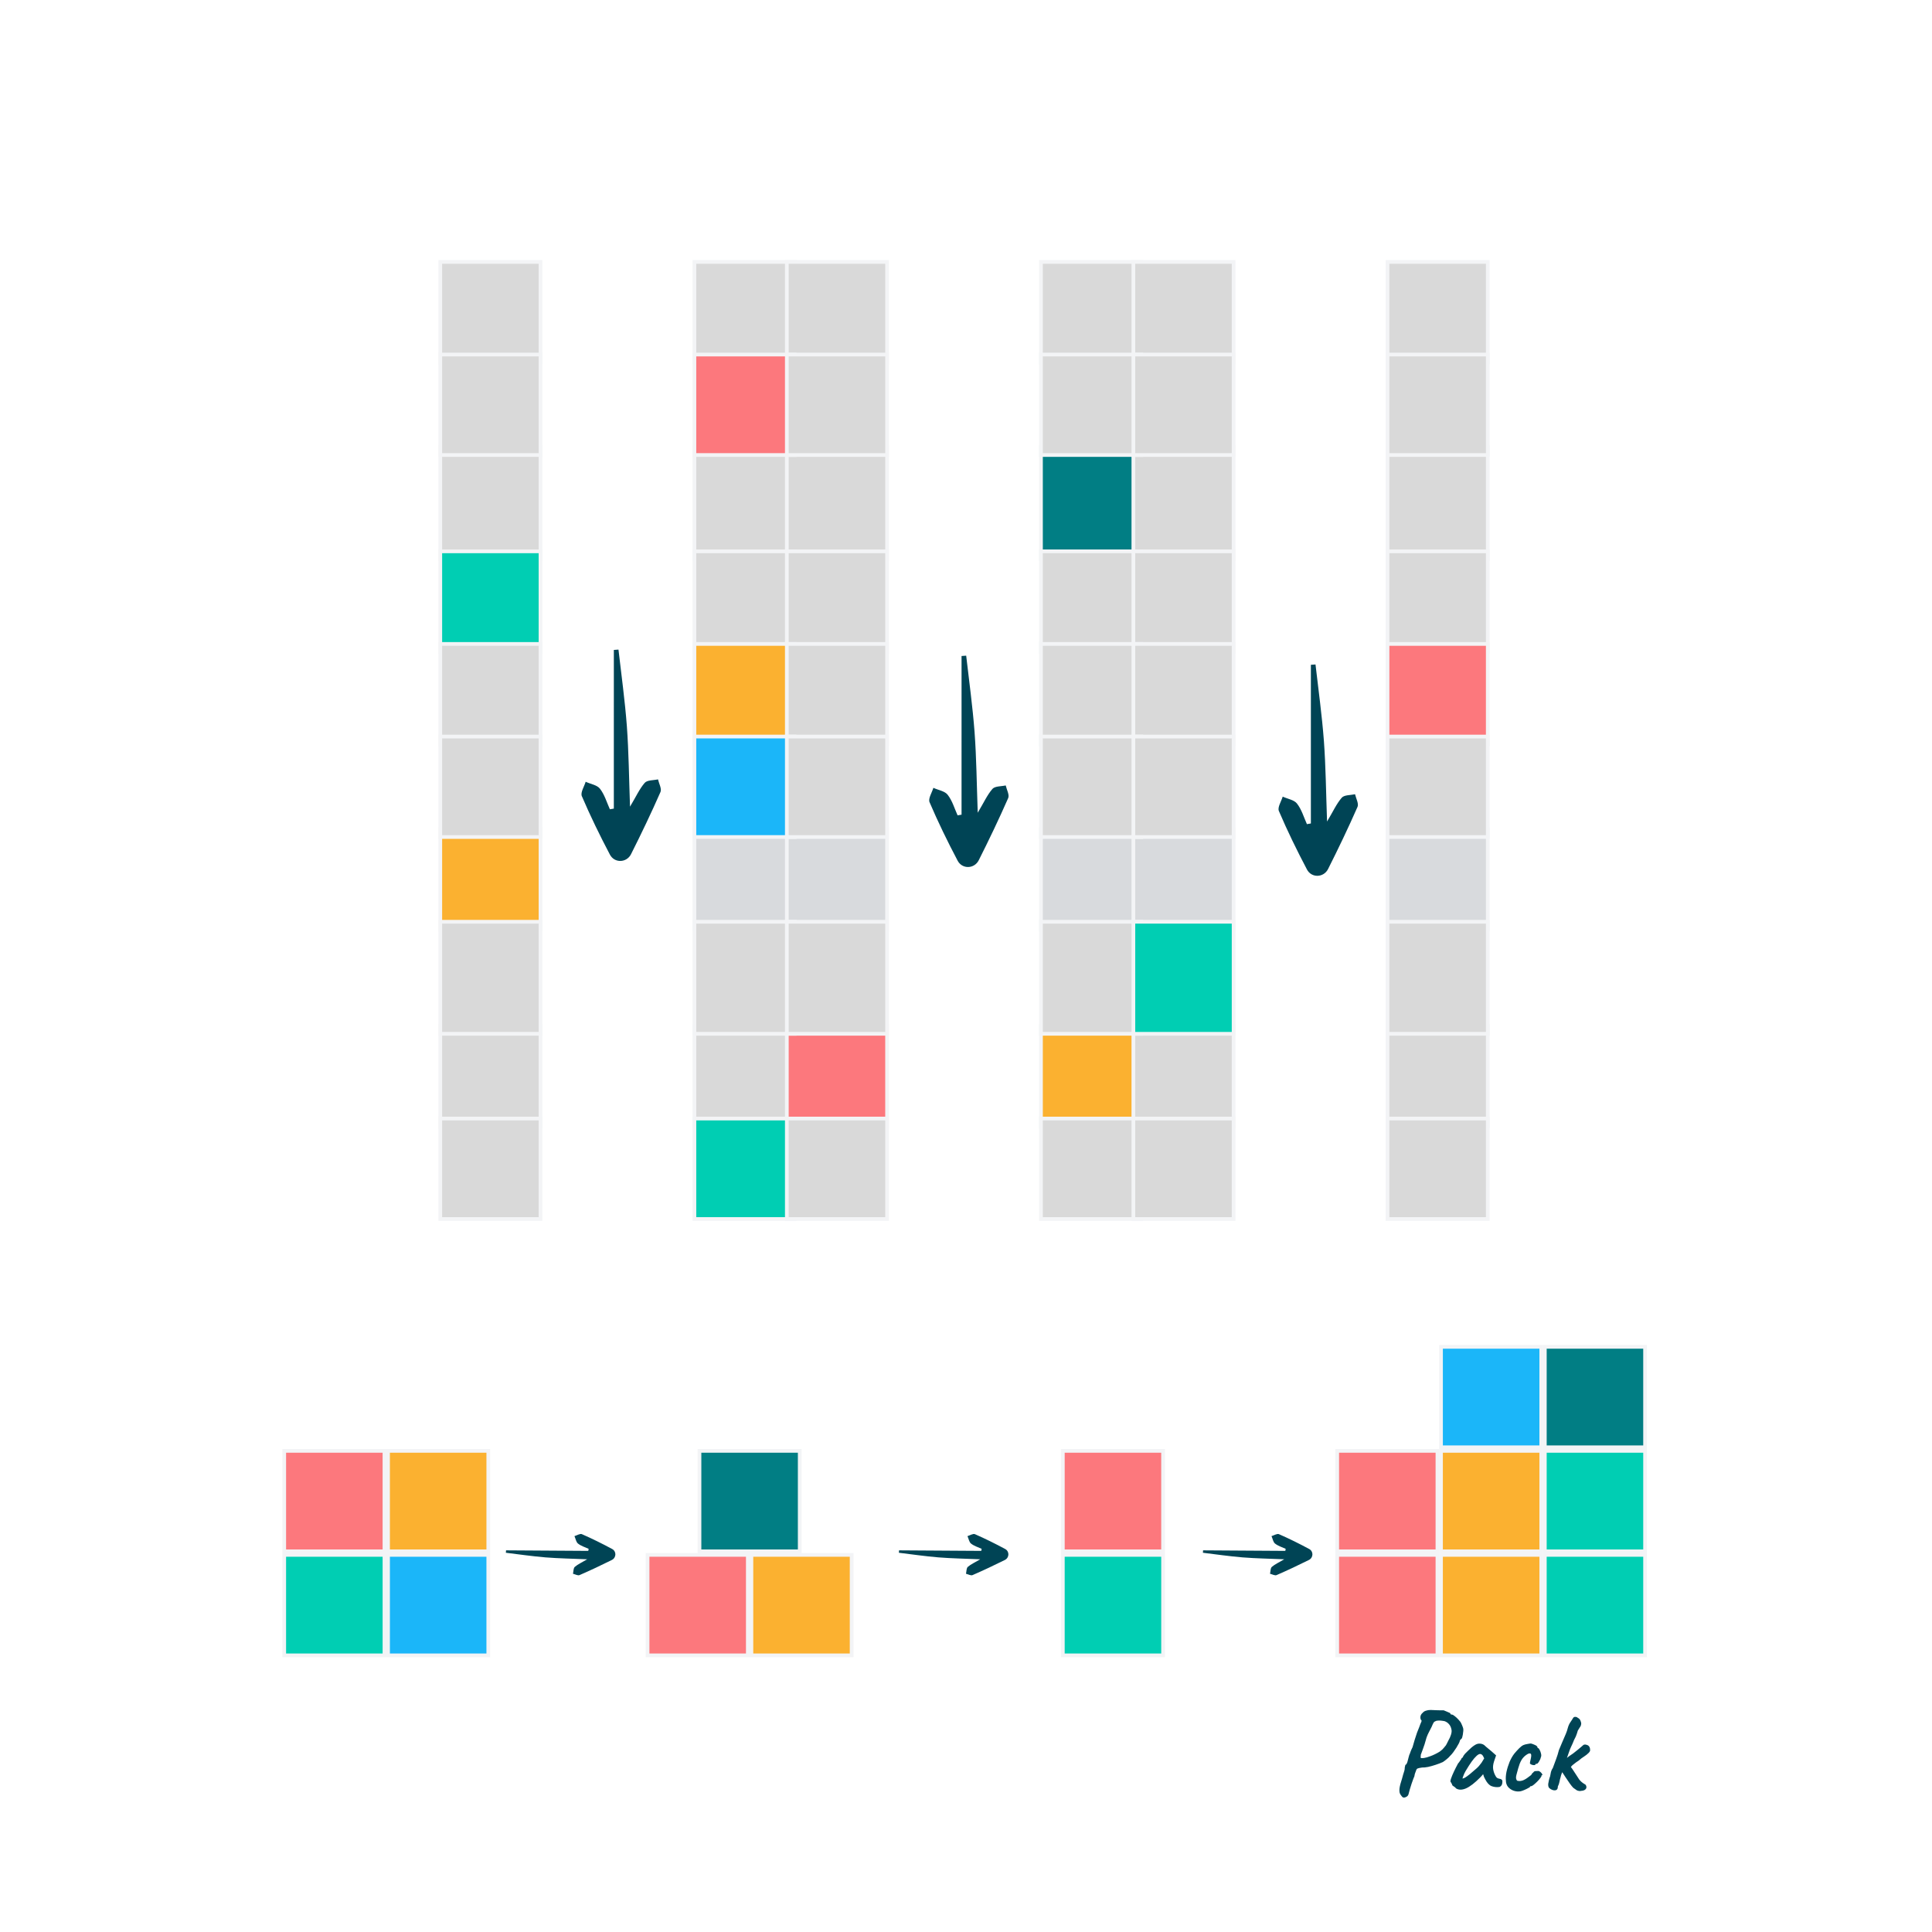
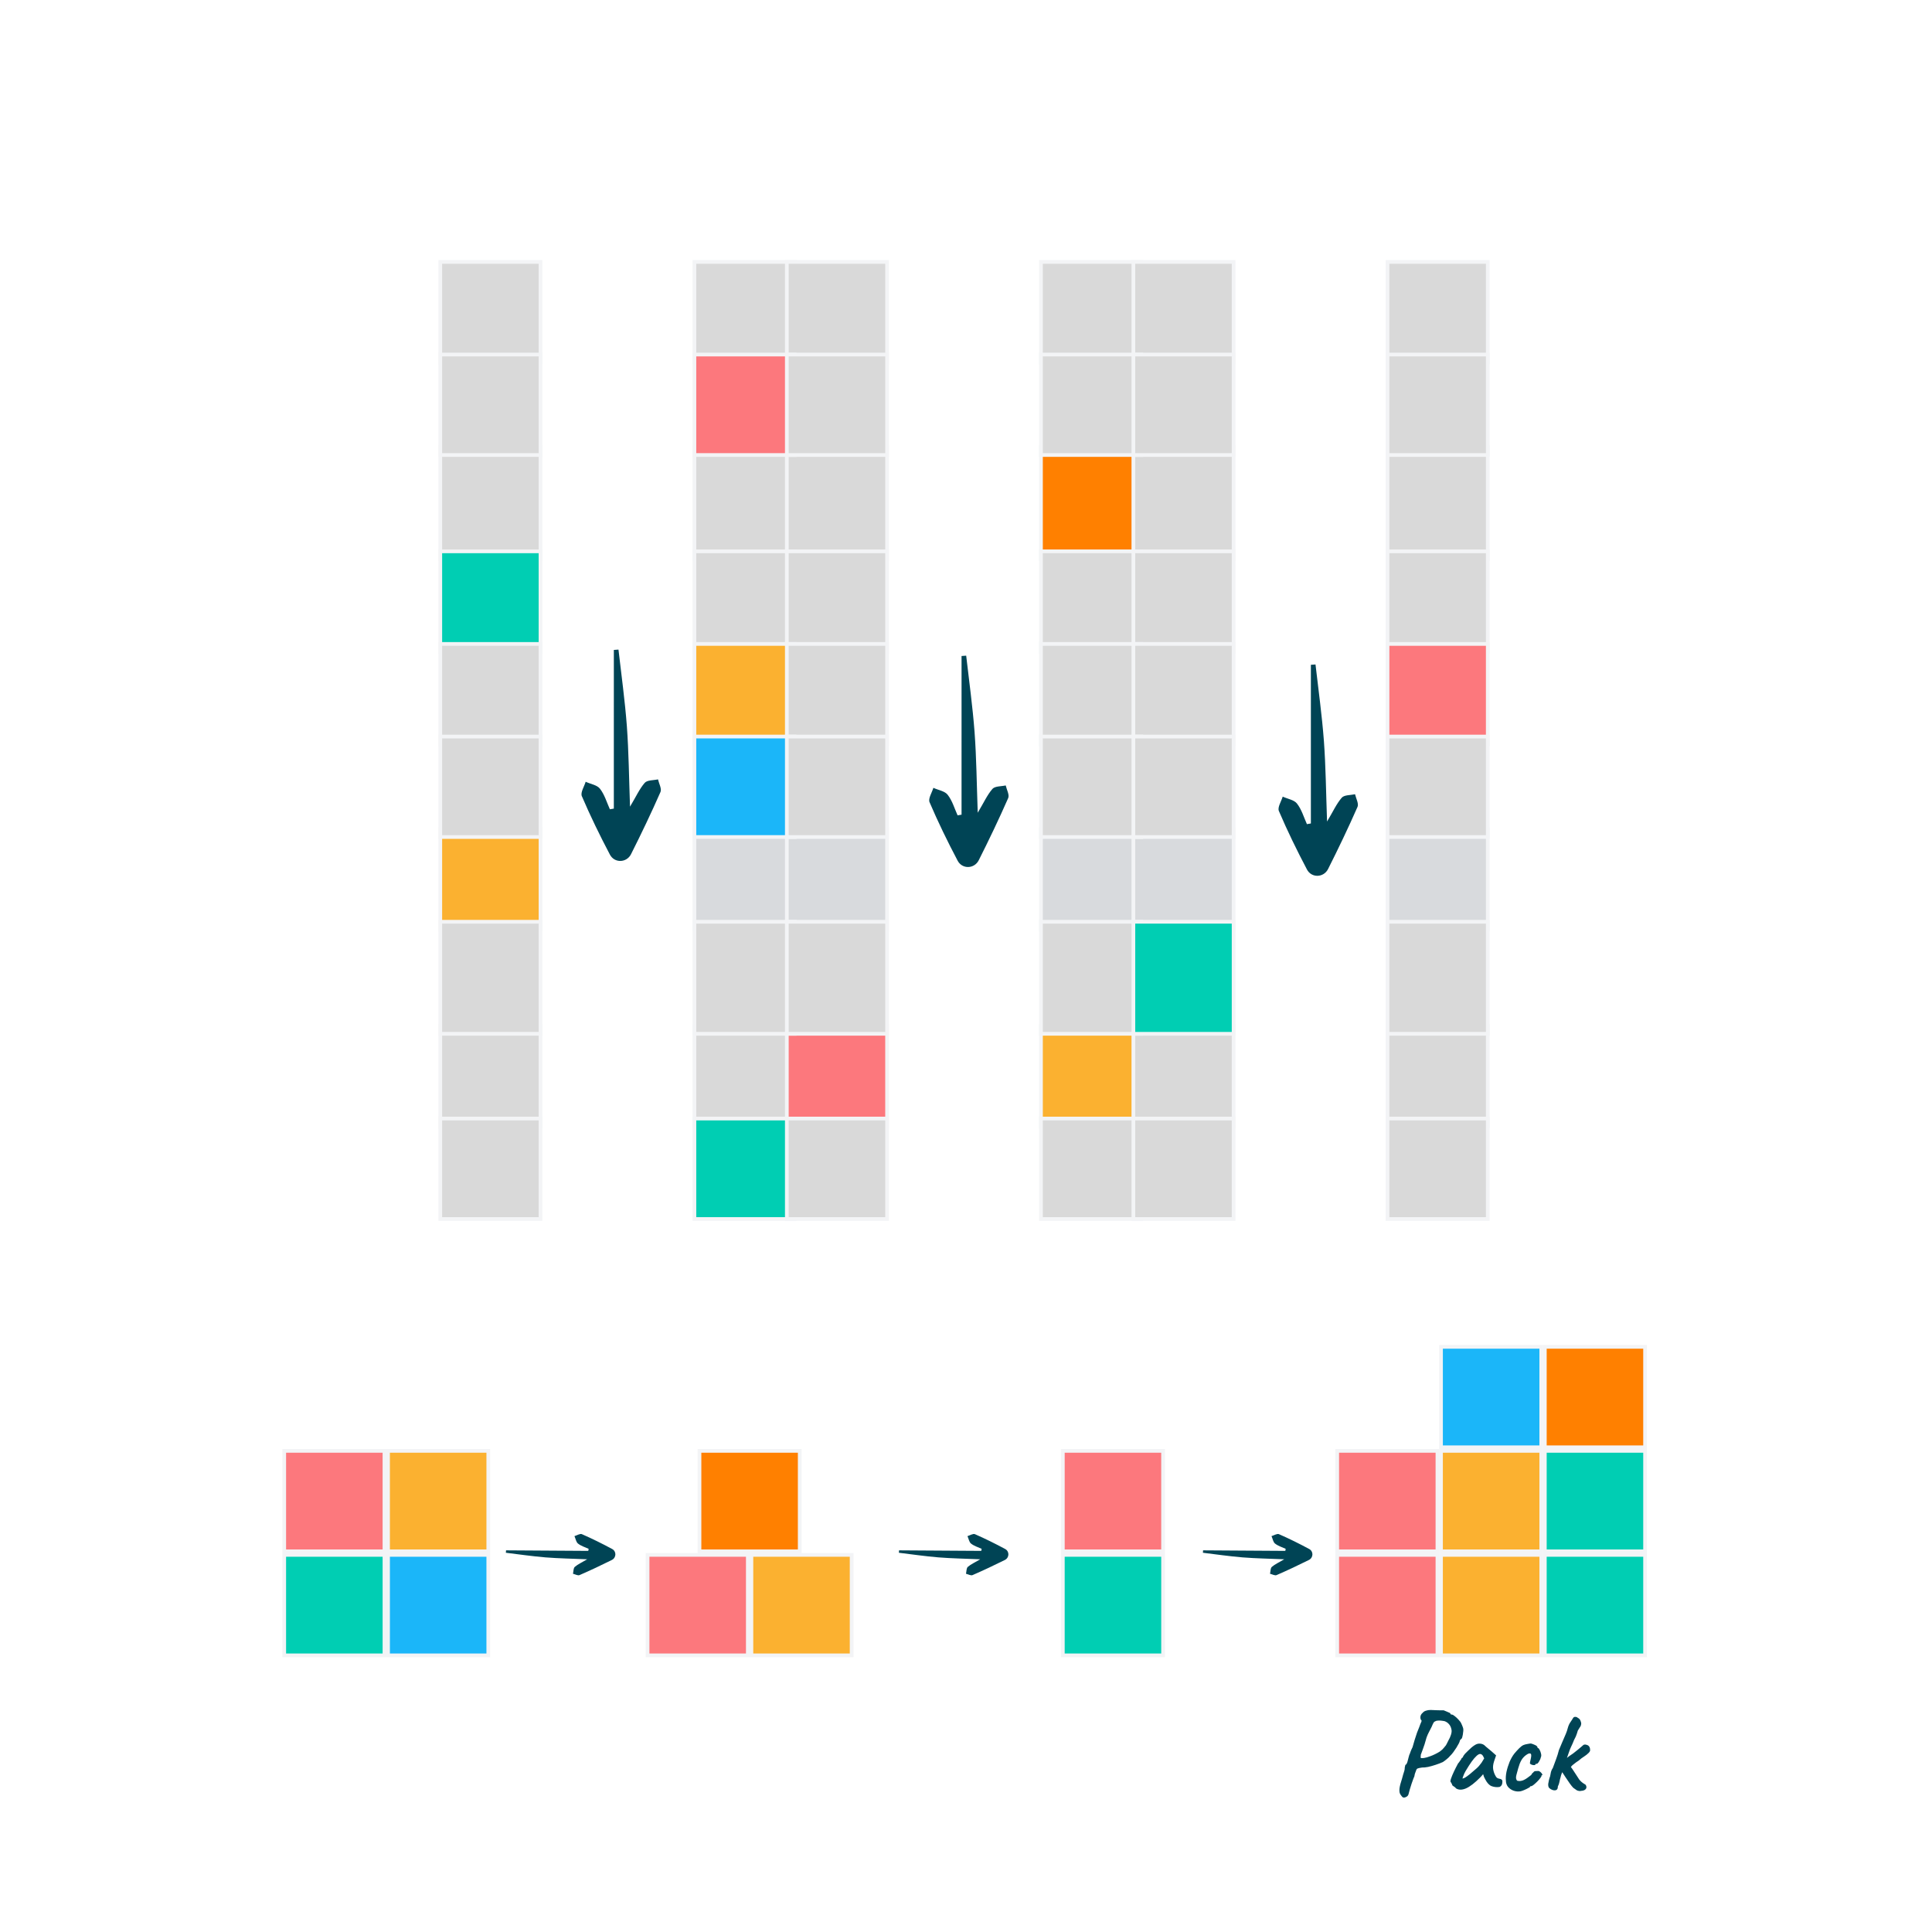
<svg xmlns="http://www.w3.org/2000/svg" width="260" height="260" viewBox="0 0 260 260" fill="none">
  <path d="M0 0H260V260H0V0Z" fill="white" />
  <path d="M128.876 109.745C128.449 108.799 128.158 107.752 127.53 106.954C127.142 106.454 126.263 106.33 125.61 106.023C125.417 106.664 124.888 107.47 125.094 107.955C126.237 110.63 127.518 113.255 128.871 115.822C129.482 116.993 131.115 116.95 131.713 115.771C133.101 113.014 134.432 110.237 135.677 107.405C135.873 106.974 135.475 106.276 135.346 105.701C134.732 105.839 133.899 105.78 133.558 106.167C132.844 106.991 132.386 108.035 131.579 109.374C131.438 105.489 131.409 101.992 131.153 98.522C130.894 95.083 130.417 91.659 130.025 88.238C129.818 88.259 129.6 88.273 129.402 88.282C129.4 95.393 129.411 102.512 129.401 109.636C129.227 109.661 129.066 109.695 128.892 109.72L128.876 109.745Z" fill="#004455" />
  <path d="M82.082 108.928C81.655 107.983 81.364 106.935 80.736 106.137C80.348 105.638 79.469 105.514 78.816 105.206C78.623 105.848 78.094 106.654 78.3 107.139C79.444 109.813 80.724 112.438 82.077 115.006C82.688 116.177 84.321 116.133 84.919 114.954C86.307 112.198 87.638 109.421 88.883 106.588C89.079 106.158 88.681 105.459 88.552 104.885C87.938 105.023 87.105 104.964 86.764 105.351C86.05 106.174 85.592 107.219 84.785 108.557C84.644 104.672 84.615 101.176 84.359 97.705C84.1 94.267 83.623 90.842 83.231 87.421C83.025 87.443 82.806 87.457 82.608 87.466C82.606 94.577 82.617 101.696 82.607 108.819C82.433 108.845 82.272 108.878 82.098 108.904L82.082 108.928Z" fill="#004455" />
  <path d="M175.887 110.928C175.459 109.983 175.169 108.935 174.54 108.137C174.153 107.638 173.274 107.514 172.621 107.206C172.427 107.848 171.899 108.654 172.105 109.139C173.248 111.813 174.529 114.438 175.882 117.006C176.492 118.177 178.126 118.133 178.724 116.954C180.112 114.198 181.443 111.421 182.688 108.588C182.883 108.158 182.486 107.459 182.357 106.885C181.743 107.023 180.909 106.964 180.568 107.351C179.854 108.174 179.397 109.219 178.589 110.557C178.449 106.672 178.419 103.176 178.164 99.705C177.905 96.267 177.428 92.842 177.035 89.421C176.829 89.443 176.611 89.457 176.413 89.466C176.411 96.577 176.421 103.696 176.412 110.819C176.238 110.845 176.076 110.878 175.903 110.904L175.887 110.928Z" fill="#004455" />
  <rect x="59.25" y="35.25" width="13.491" height="13.52" fill="#D9D9D9" stroke="#F3F4F6" stroke-width="0.5" />
  <rect x="59.25" y="60.175" width="13.491" height="15.078" fill="#D9D9D9" stroke="#F3F4F6" stroke-width="0.5" />
  <rect x="59.25" y="47.713" width="13.491" height="13.52" fill="#D9D9D9" stroke="#F3F4F6" stroke-width="0.5" />
  <rect x="59.25" y="74.196" width="13.491" height="13.52" fill="#00CEB3" stroke="#F3F4F6" stroke-width="0.5" />
  <rect x="59.25" y="86.658" width="13.491" height="13.52" fill="#D9D9D9" stroke="#F3F4F6" stroke-width="0.5" />
  <rect x="59.25" y="111.583" width="13.491" height="13.52" fill="#FBB130" stroke="#F3F4F6" stroke-width="0.5" />
  <rect x="59.25" y="138.066" width="13.491" height="13.52" fill="#D9D9D9" stroke="#F3F4F6" stroke-width="0.5" />
  <rect x="59.25" y="99.121" width="13.491" height="13.52" fill="#D9D9D9" stroke="#F3F4F6" stroke-width="0.5" />
  <rect x="59.25" y="124.046" width="13.491" height="15.078" fill="#D9D9D9" stroke="#F3F4F6" stroke-width="0.5" />
  <rect x="59.25" y="150.529" width="13.491" height="13.52" fill="#D9D9D9" stroke="#F3F4F6" stroke-width="0.5" />
  <rect x="93.45" y="35.25" width="13.491" height="13.52" fill="#D9D9D9" stroke="#F3F4F6" stroke-width="0.5" />
  <rect x="140.088" y="35.25" width="13.491" height="13.52" fill="#D9D9D9" stroke="#F3F4F6" stroke-width="0.5" />
  <rect x="186.726" y="35.25" width="13.491" height="13.52" fill="#D9D9D9" stroke="#F3F4F6" stroke-width="0.5" />
  <rect x="105.888" y="35.25" width="13.491" height="13.52" fill="#D9D9D9" stroke="#F3F4F6" stroke-width="0.5" />
  <rect x="152.524" y="35.25" width="13.491" height="13.52" fill="#D9D9D9" stroke="#F3F4F6" stroke-width="0.5" />
  <rect x="93.45" y="60.175" width="13.491" height="15.078" fill="#D9D9D9" stroke="#F3F4F6" stroke-width="0.5" />
-   <rect x="140.088" y="60.175" width="13.491" height="15.078" fill="#017E84" stroke="#F3F4F6" stroke-width="0.5" />
+   <rect x="140.088" y="60.175" width="13.491" height="15.078" fill="#FF8000" stroke="#F3F4F6" stroke-width="0.5" />
  <rect x="186.726" y="60.175" width="13.491" height="15.078" fill="#D9D9D9" stroke="#F3F4F6" stroke-width="0.5" />
  <rect x="105.888" y="60.175" width="13.491" height="15.078" fill="#D9D9D9" stroke="#F3F4F6" stroke-width="0.5" />
  <rect x="152.524" y="60.175" width="13.491" height="15.078" fill="#D9D9D9" stroke="#F3F4F6" stroke-width="0.5" />
  <rect x="93.45" y="47.713" width="13.491" height="13.52" fill="#FC787D" stroke="#F3F4F6" stroke-width="0.5" />
  <rect x="140.088" y="47.713" width="13.491" height="13.52" fill="#D9D9D9" stroke="#F3F4F6" stroke-width="0.5" />
  <rect x="186.726" y="47.713" width="13.491" height="13.52" fill="#D9D9D9" stroke="#F3F4F6" stroke-width="0.5" />
  <rect x="105.888" y="47.713" width="13.491" height="13.52" fill="#D9D9D9" stroke="#F3F4F6" stroke-width="0.5" />
  <rect x="152.524" y="47.713" width="13.491" height="13.52" fill="#D9D9D9" stroke="#F3F4F6" stroke-width="0.5" />
  <rect x="93.45" y="74.196" width="13.491" height="13.52" fill="#D9D9D9" stroke="#F3F4F6" stroke-width="0.5" />
  <rect x="140.088" y="74.196" width="13.491" height="13.52" fill="#D9D9D9" stroke="#F3F4F6" stroke-width="0.5" />
  <rect x="186.726" y="74.196" width="13.491" height="13.52" fill="#D9D9D9" stroke="#F3F4F6" stroke-width="0.5" />
  <rect x="105.888" y="74.196" width="13.491" height="13.52" fill="#D9D9D9" stroke="#F3F4F6" stroke-width="0.5" />
  <rect x="152.524" y="74.196" width="13.491" height="13.52" fill="#D9D9D9" stroke="#F3F4F6" stroke-width="0.5" />
  <rect x="93.45" y="86.658" width="13.491" height="13.52" fill="#FBB130" stroke="#F3F4F6" stroke-width="0.5" />
  <rect x="140.088" y="86.658" width="13.491" height="13.52" fill="#D9D9D9" stroke="#F3F4F6" stroke-width="0.5" />
  <rect x="186.726" y="86.658" width="13.491" height="13.52" fill="#FC787D" stroke="#F3F4F6" stroke-width="0.5" />
  <rect x="105.888" y="86.658" width="13.491" height="13.52" fill="#D9D9D9" stroke="#F3F4F6" stroke-width="0.5" />
  <rect x="152.524" y="86.658" width="13.491" height="13.52" fill="#D9D9D9" stroke="#F3F4F6" stroke-width="0.5" />
  <rect x="93.45" y="111.583" width="13.491" height="13.52" fill="#D8DADD" stroke="#F3F4F6" stroke-width="0.5" />
  <rect x="140.088" y="111.583" width="13.491" height="13.52" fill="#D8DADD" stroke="#F3F4F6" stroke-width="0.5" />
  <rect x="186.726" y="111.583" width="13.491" height="13.52" fill="#D8DADD" stroke="#F3F4F6" stroke-width="0.5" />
  <rect x="105.888" y="111.583" width="13.491" height="13.52" fill="#D8DADD" stroke="#F3F4F6" stroke-width="0.5" />
  <rect x="152.524" y="111.583" width="13.491" height="13.52" fill="#D8DADD" stroke="#F3F4F6" stroke-width="0.5" />
  <rect x="93.45" y="138.066" width="13.491" height="13.52" fill="#D9D9D9" stroke="#F3F4F6" stroke-width="0.5" />
  <rect x="140.088" y="138.066" width="13.491" height="13.52" fill="#FBB130" stroke="#F3F4F6" stroke-width="0.5" />
  <rect x="186.726" y="138.066" width="13.491" height="13.52" fill="#D9D9D9" stroke="#F3F4F6" stroke-width="0.5" />
  <rect x="105.888" y="138.066" width="13.491" height="13.52" fill="#FC787D" stroke="#F3F4F6" stroke-width="0.5" />
  <rect x="152.524" y="138.066" width="13.491" height="13.52" fill="#D9D9D9" stroke="#F3F4F6" stroke-width="0.5" />
  <rect x="93.45" y="99.121" width="13.491" height="13.52" fill="#1BB6F9" stroke="#F3F4F6" stroke-width="0.5" />
  <rect x="140.088" y="99.121" width="13.491" height="13.52" fill="#D9D9D9" stroke="#F3F4F6" stroke-width="0.5" />
  <rect x="186.726" y="99.121" width="13.491" height="13.52" fill="#D9D9D9" stroke="#F3F4F6" stroke-width="0.5" />
  <rect x="105.888" y="99.121" width="13.491" height="13.52" fill="#D9D9D9" stroke="#F3F4F6" stroke-width="0.5" />
  <rect x="152.524" y="99.121" width="13.491" height="13.52" fill="#D9D9D9" stroke="#F3F4F6" stroke-width="0.5" />
  <rect x="93.45" y="124.046" width="13.491" height="15.078" fill="#D9D9D9" stroke="#F3F4F6" stroke-width="0.5" />
  <rect x="140.088" y="124.046" width="13.491" height="15.078" fill="#D9D9D9" stroke="#F3F4F6" stroke-width="0.5" />
  <rect x="186.726" y="124.046" width="13.491" height="15.078" fill="#D9D9D9" stroke="#F3F4F6" stroke-width="0.5" />
  <rect x="105.888" y="124.046" width="13.491" height="15.078" fill="#D9D9D9" stroke="#F3F4F6" stroke-width="0.5" />
  <rect x="152.524" y="124.046" width="13.491" height="15.078" fill="#00CEB3" stroke="#F3F4F6" stroke-width="0.5" />
  <rect x="93.45" y="150.529" width="13.491" height="13.52" fill="#00CEB3" stroke="#F3F4F6" stroke-width="0.5" />
  <rect x="140.088" y="150.529" width="13.491" height="13.52" fill="#D9D9D9" stroke="#F3F4F6" stroke-width="0.5" />
  <rect x="186.726" y="150.529" width="13.491" height="13.52" fill="#D9D9D9" stroke="#F3F4F6" stroke-width="0.5" />
  <rect x="105.888" y="150.529" width="13.491" height="13.52" fill="#D9D9D9" stroke="#F3F4F6" stroke-width="0.5" />
  <rect x="152.524" y="150.529" width="13.491" height="13.52" fill="#D9D9D9" stroke="#F3F4F6" stroke-width="0.5" />
  <path d="M173.031 208.437C172.543 208.211 172.001 208.057 171.59 207.727C171.332 207.523 171.271 207.066 171.114 206.725C171.447 206.626 171.866 206.354 172.117 206.463C173.499 207.067 174.855 207.742 176.181 208.454C176.786 208.776 176.758 209.626 176.145 209.934C174.712 210.647 173.268 211.33 171.796 211.969C171.572 212.069 171.212 211.86 170.914 211.79C170.988 211.471 170.96 211.038 171.162 210.861C171.591 210.493 172.134 210.258 172.83 209.842C170.817 209.756 169.005 209.729 167.208 209.585C165.427 209.438 163.653 209.179 161.882 208.963C161.894 208.856 161.901 208.742 161.907 208.639C165.592 208.662 169.282 208.691 172.973 208.71C172.987 208.619 173.005 208.535 173.019 208.445L173.031 208.437Z" fill="#004455" />
  <path d="M132.116 208.437C131.628 208.211 131.086 208.057 130.675 207.727C130.417 207.523 130.356 207.066 130.199 206.725C130.532 206.626 130.951 206.354 131.202 206.463C132.584 207.067 133.94 207.742 135.266 208.454C135.871 208.776 135.843 209.626 135.23 209.934C133.797 210.647 132.353 211.33 130.881 211.969C130.657 212.069 130.297 211.86 129.999 211.79C130.073 211.471 130.045 211.038 130.247 210.861C130.676 210.493 131.219 210.258 131.915 209.842C129.902 209.756 128.09 209.729 126.293 209.585C124.512 209.438 122.738 209.179 120.967 208.963C120.979 208.856 120.986 208.742 120.992 208.639C124.677 208.662 128.367 208.691 132.058 208.71C132.072 208.619 132.09 208.535 132.104 208.445L132.116 208.437Z" fill="#004455" />
  <path d="M79.227 208.437C78.738 208.211 78.196 208.057 77.785 207.727C77.527 207.523 77.466 207.066 77.309 206.725C77.642 206.626 78.061 206.354 78.312 206.463C79.694 207.067 81.05 207.742 82.377 208.454C82.981 208.776 82.953 209.626 82.34 209.934C80.907 210.647 79.464 211.33 77.992 211.969C77.768 212.069 77.407 211.86 77.11 211.79C77.183 211.471 77.155 211.038 77.357 210.861C77.786 210.493 78.329 210.258 79.025 209.842C77.013 209.756 75.201 209.729 73.403 209.585C71.622 209.438 69.849 209.179 68.077 208.963C68.089 208.856 68.097 208.742 68.102 208.639C71.787 208.662 75.477 208.691 79.169 208.71C79.182 208.619 79.2 208.535 79.214 208.445L79.227 208.437Z" fill="#004455" />
  <rect x="207.896" y="195.25" width="13.491" height="13.52" fill="#00CEB3" stroke="#F3F4F6" stroke-width="0.5" />
-   <rect x="207.896" y="181.25" width="13.491" height="13.52" fill="#017E84" stroke="#F3F4F6" stroke-width="0.5" />
+   <rect x="207.896" y="181.25" width="13.491" height="13.52" fill="#FF8000" stroke="#F3F4F6" stroke-width="0.5" />
  <rect x="193.925" y="195.25" width="13.491" height="13.52" fill="#FBB130" stroke="#F3F4F6" stroke-width="0.5" />
  <rect x="193.925" y="181.25" width="13.491" height="13.52" fill="#1BB6F9" stroke="#F3F4F6" stroke-width="0.5" />
  <rect x="179.954" y="195.25" width="13.491" height="13.52" fill="#FC787D" stroke="#F3F4F6" stroke-width="0.5" />
  <rect x="143.031" y="195.25" width="13.491" height="13.52" fill="#FC787D" stroke="#F3F4F6" stroke-width="0.5" />
  <rect x="52.221" y="195.25" width="13.491" height="13.52" fill="#FBB130" stroke="#F3F4F6" stroke-width="0.5" />
-   <rect x="94.133" y="195.25" width="13.491" height="13.52" fill="#017E84" stroke="#F3F4F6" stroke-width="0.5" />
+   <rect x="94.133" y="195.25" width="13.491" height="13.52" fill="#FF8000" stroke="#F3F4F6" stroke-width="0.5" />
  <rect x="38.25" y="195.25" width="13.491" height="13.52" fill="#FC787D" stroke="#F3F4F6" stroke-width="0.5" />
  <rect x="207.896" y="209.25" width="13.491" height="13.52" fill="#00CEB3" stroke="#F3F4F6" stroke-width="0.5" />
  <rect x="193.925" y="209.25" width="13.491" height="13.52" fill="#FBB130" stroke="#F3F4F6" stroke-width="0.5" />
  <rect x="179.954" y="209.25" width="13.491" height="13.52" fill="#FC787D" stroke="#F3F4F6" stroke-width="0.5" />
  <rect x="143.031" y="209.25" width="13.491" height="13.52" fill="#00CEB3" stroke="#F3F4F6" stroke-width="0.5" />
  <rect x="101.119" y="209.25" width="13.491" height="13.52" fill="#FBB130" stroke="#F3F4F6" stroke-width="0.5" />
  <rect x="52.221" y="209.25" width="13.491" height="13.52" fill="#1BB6F9" stroke="#F3F4F6" stroke-width="0.5" />
  <rect x="87.147" y="209.25" width="13.491" height="13.52" fill="#FC787D" stroke="#F3F4F6" stroke-width="0.5" />
  <rect x="38.25" y="209.25" width="13.491" height="13.52" fill="#00CEB3" stroke="#F3F4F6" stroke-width="0.5" />
  <path d="M188.942 241.912C188.814 241.912 188.707 241.843 188.622 241.704C188.558 241.64 188.488 241.539 188.414 241.4C188.339 241.261 188.312 241.037 188.334 240.728C188.366 240.408 188.483 239.944 188.686 239.336C188.792 238.931 188.878 238.637 188.942 238.456C189.006 238.264 189.038 238.125 189.038 238.04C189.038 237.923 189.048 237.827 189.07 237.752C189.102 237.667 189.118 237.587 189.118 237.512C189.182 237.512 189.246 237.453 189.31 237.336C189.374 237.219 189.427 237.059 189.47 236.856C189.512 236.675 189.55 236.531 189.582 236.424C189.624 236.307 189.646 236.227 189.646 236.184C189.699 236.099 189.752 235.965 189.806 235.784C189.87 235.603 189.966 235.384 190.094 235.128C190.179 234.808 190.275 234.477 190.382 234.136C190.488 233.784 190.595 233.459 190.702 233.16C190.819 232.851 190.915 232.611 190.99 232.44C191.107 232.109 191.198 231.88 191.262 231.752C191.326 231.613 191.326 231.523 191.262 231.48C191.187 231.427 191.15 231.293 191.15 231.08C191.16 230.856 191.262 230.664 191.454 230.504C191.571 230.365 191.72 230.269 191.902 230.216C192.083 230.152 192.291 230.12 192.526 230.12C192.76 230.12 193.006 230.131 193.262 230.152C193.454 230.163 193.656 230.168 193.87 230.168C194.094 230.168 194.232 230.168 194.286 230.168C194.382 230.211 194.499 230.259 194.638 230.312C194.776 230.365 194.899 230.419 195.006 230.472C195.123 230.515 195.182 230.552 195.182 230.584C195.182 230.648 195.203 230.691 195.246 230.712C195.299 230.723 195.352 230.733 195.406 230.744C195.48 230.744 195.603 230.813 195.774 230.952C195.944 231.08 196.115 231.24 196.286 231.432C196.467 231.613 196.595 231.795 196.67 231.976C196.755 232.157 196.824 232.328 196.878 232.488C196.942 232.648 196.947 232.877 196.894 233.176C196.883 233.336 196.856 233.496 196.814 233.656C196.782 233.816 196.744 233.923 196.702 233.976C196.638 234.019 196.579 234.072 196.526 234.136C196.472 234.2 196.446 234.259 196.446 234.312C196.446 234.355 196.403 234.461 196.318 234.632C196.232 234.792 196.126 234.979 195.998 235.192C195.87 235.395 195.731 235.597 195.582 235.8C195.432 236.003 195.294 236.163 195.166 236.28C195.027 236.451 194.862 236.611 194.67 236.76C194.488 236.909 194.323 237.032 194.174 237.128C193.896 237.256 193.576 237.379 193.214 237.496C192.862 237.613 192.52 237.709 192.19 237.784C191.859 237.848 191.592 237.875 191.39 237.864C191.08 237.907 190.878 237.949 190.782 237.992C190.686 238.024 190.616 238.115 190.574 238.264C190.52 238.403 190.467 238.547 190.414 238.696C190.371 238.845 190.35 238.952 190.35 239.016C190.328 239.059 190.28 239.176 190.206 239.368C190.142 239.56 190.062 239.784 189.966 240.04C189.88 240.296 189.8 240.552 189.726 240.808C189.651 241.064 189.592 241.283 189.55 241.464C189.507 241.613 189.416 241.725 189.278 241.8C189.15 241.875 189.038 241.912 188.942 241.912ZM191.214 236.568C191.256 236.611 191.395 236.616 191.63 236.584C191.864 236.552 192.147 236.472 192.478 236.344C192.691 236.269 192.904 236.179 193.118 236.072C193.342 235.965 193.555 235.848 193.758 235.72C193.864 235.645 193.976 235.555 194.094 235.448C194.211 235.331 194.376 235.139 194.59 234.872C194.622 234.819 194.675 234.717 194.75 234.568C194.835 234.408 194.91 234.259 194.974 234.12C195.07 233.971 195.166 233.752 195.262 233.464C195.358 233.165 195.379 232.92 195.326 232.728C195.272 232.451 195.166 232.221 195.006 232.04C194.846 231.848 194.643 231.709 194.398 231.624C194.163 231.581 193.966 231.555 193.806 231.544C193.656 231.533 193.491 231.544 193.31 231.576C193.139 231.629 193.016 231.704 192.942 231.8C192.878 231.896 192.782 232.099 192.654 232.408C192.579 232.557 192.472 232.765 192.334 233.032C192.195 233.288 192.078 233.549 191.982 233.816C191.79 234.52 191.619 235.059 191.47 235.432C191.331 235.805 191.24 236.051 191.198 236.168C191.208 236.285 191.203 236.371 191.182 236.424C191.16 236.467 191.171 236.515 191.214 236.568ZM195.929 240.664C195.887 240.579 195.791 240.493 195.641 240.408C195.503 240.323 195.433 240.259 195.433 240.216C195.433 240.173 195.407 240.109 195.353 240.024C195.311 239.928 195.268 239.859 195.225 239.816C195.172 239.752 195.188 239.597 195.273 239.352C195.359 239.096 195.487 238.787 195.657 238.424C195.828 238.061 196.015 237.693 196.217 237.32C196.303 237.235 196.388 237.123 196.473 236.984C196.559 236.845 196.623 236.755 196.665 236.712C196.665 236.669 196.681 236.632 196.713 236.6C196.745 236.557 196.783 236.536 196.825 236.536L196.953 236.28C196.975 236.237 197.039 236.152 197.145 236.024C197.263 235.896 197.401 235.757 197.561 235.608C197.721 235.448 197.881 235.299 198.041 235.16C198.212 235.021 198.351 234.92 198.457 234.856C198.681 234.707 198.911 234.637 199.145 234.648C199.391 234.659 199.599 234.733 199.769 234.872C199.801 234.904 199.871 234.968 199.977 235.064C200.095 235.16 200.223 235.267 200.361 235.384C200.511 235.501 200.639 235.608 200.745 235.704L201.337 236.232L201.065 237.032C200.927 237.459 200.889 237.832 200.953 238.152C201.017 238.472 201.119 238.749 201.257 238.984C201.311 239.101 201.38 239.192 201.465 239.256C201.561 239.32 201.684 239.363 201.833 239.384C201.919 239.395 201.999 239.427 202.073 239.48C202.148 239.533 202.185 239.619 202.185 239.736C202.185 239.992 202.137 240.179 202.041 240.296C201.956 240.403 201.86 240.467 201.753 240.488C201.401 240.531 201.065 240.493 200.745 240.376C200.425 240.259 200.137 239.955 199.881 239.464C199.839 239.4 199.78 239.283 199.705 239.112C199.641 238.931 199.604 238.813 199.593 238.76C199.551 238.813 199.492 238.883 199.417 238.968C199.353 239.043 199.289 239.112 199.225 239.176C198.468 239.944 197.817 240.445 197.273 240.68C196.74 240.904 196.292 240.899 195.929 240.664ZM196.809 239.336C196.884 239.347 197.001 239.309 197.161 239.224C197.321 239.128 197.535 238.973 197.801 238.76C198.164 238.451 198.463 238.195 198.697 237.992C198.932 237.789 199.161 237.528 199.385 237.208L199.737 236.632C199.631 236.387 199.535 236.227 199.449 236.152C199.364 236.077 199.279 236.04 199.193 236.04C199.055 236.04 198.889 236.131 198.697 236.312C198.505 236.483 198.287 236.739 198.041 237.08C197.807 237.411 197.54 237.827 197.241 238.328C197.103 238.563 196.996 238.792 196.921 239.016C196.847 239.229 196.809 239.336 196.809 239.336ZM204.622 241.064C204.313 241.117 204.003 241.091 203.694 240.984C203.395 240.877 203.145 240.707 202.942 240.472C202.75 240.227 202.654 239.933 202.654 239.592C202.622 239.272 202.649 238.893 202.734 238.456C202.83 238.008 202.969 237.56 203.15 237.112C203.342 236.664 203.561 236.285 203.806 235.976C204.019 235.72 204.233 235.485 204.446 235.272C204.659 235.059 204.851 234.915 205.022 234.84C205.171 234.776 205.353 234.728 205.566 234.696C205.79 234.653 205.945 234.632 206.03 234.632C206.201 234.675 206.387 234.744 206.59 234.84C206.803 234.936 206.91 235.048 206.91 235.176C206.91 235.176 206.921 235.192 206.942 235.224C206.974 235.245 206.99 235.256 206.99 235.256C207.054 235.256 207.123 235.336 207.198 235.496C207.283 235.645 207.347 235.821 207.39 236.024C207.433 236.216 207.422 236.371 207.358 236.488C207.315 236.691 207.23 236.888 207.102 237.08C206.985 237.272 206.883 237.368 206.798 237.368C206.755 237.368 206.713 237.373 206.67 237.384C206.638 237.384 206.622 237.411 206.622 237.464C206.622 237.517 206.563 237.544 206.446 237.544C206.339 237.544 206.227 237.523 206.11 237.48C205.993 237.437 205.918 237.373 205.886 237.288C205.886 237.235 205.897 237.165 205.918 237.08C205.939 236.995 205.971 236.851 206.014 236.648C206.078 236.349 206.083 236.152 206.03 236.056C205.977 235.949 205.843 235.939 205.63 236.024C205.363 236.173 205.145 236.349 204.974 236.552C204.803 236.744 204.649 237.016 204.51 237.368C204.382 237.72 204.238 238.211 204.078 238.84C204.014 239.085 204.003 239.277 204.046 239.416C204.099 239.555 204.142 239.629 204.174 239.64C204.323 239.683 204.483 239.693 204.654 239.672C204.835 239.64 204.985 239.592 205.102 239.528C205.273 239.443 205.422 239.352 205.55 239.256C205.689 239.149 205.838 239.037 205.998 238.92C206.051 238.888 206.099 238.829 206.142 238.744C206.185 238.648 206.249 238.579 206.334 238.536C206.419 238.408 206.526 238.344 206.654 238.344C206.793 238.333 206.926 238.328 207.054 238.328C207.139 238.349 207.23 238.403 207.326 238.488C207.422 238.573 207.491 238.659 207.534 238.744C207.587 238.819 207.582 238.872 207.518 238.904C207.475 238.904 207.449 238.92 207.438 238.952C207.438 238.973 207.438 238.984 207.438 238.984C207.459 239.027 207.411 239.123 207.294 239.272C207.187 239.421 207.049 239.581 206.878 239.752C206.707 239.923 206.542 240.072 206.382 240.2C206.233 240.317 206.126 240.376 206.062 240.376C205.955 240.376 205.902 240.408 205.902 240.472C205.902 240.493 205.822 240.547 205.662 240.632C205.513 240.717 205.337 240.803 205.134 240.888C204.942 240.973 204.771 241.032 204.622 241.064ZM208.93 240.888C208.77 240.835 208.626 240.749 208.498 240.632C208.381 240.515 208.333 240.323 208.354 240.056C208.375 239.896 208.407 239.731 208.45 239.56C208.493 239.379 208.546 239.203 208.61 239.032C208.642 238.84 208.679 238.648 208.722 238.456C208.775 238.264 208.861 238.083 208.978 237.912C209.117 237.517 209.261 237.128 209.41 236.744C209.559 236.349 209.687 235.939 209.794 235.512C209.954 235.128 210.098 234.787 210.226 234.488C210.365 234.189 210.53 233.805 210.722 233.336C210.829 233.091 210.919 232.819 210.994 232.52C211.079 232.211 211.207 231.939 211.378 231.704C211.453 231.608 211.506 231.528 211.538 231.464C211.581 231.389 211.623 231.32 211.666 231.256C211.741 231.107 211.853 231.037 212.002 231.048C212.162 231.059 212.269 231.101 212.322 231.176C212.503 231.251 212.631 231.389 212.706 231.592C212.781 231.784 212.807 231.923 212.786 232.008C212.786 232.125 212.743 232.253 212.658 232.392C212.615 232.435 212.573 232.499 212.53 232.584C212.487 232.659 212.423 232.76 212.338 232.888C212.295 233.027 212.253 233.165 212.21 233.304C212.167 233.443 212.119 233.571 212.066 233.688C212.013 233.805 211.954 233.923 211.89 234.04C211.826 234.157 211.783 234.253 211.762 234.328C211.666 234.573 211.559 234.813 211.442 235.048C211.335 235.272 211.239 235.512 211.154 235.768C211.069 236.013 210.978 236.275 210.882 236.552C210.786 236.819 210.663 237.075 210.514 237.32C210.439 237.427 210.397 237.571 210.386 237.752C210.386 237.933 210.365 238.109 210.322 238.28C210.247 238.472 210.178 238.648 210.114 238.808C210.061 238.968 210.034 239.069 210.034 239.112C209.959 239.347 209.901 239.581 209.858 239.816C209.815 240.04 209.746 240.237 209.65 240.408C209.65 240.664 209.581 240.824 209.442 240.888C209.303 240.952 209.133 240.952 208.93 240.888ZM212.594 241.032C212.423 241.011 212.295 240.979 212.21 240.936C212.125 240.883 211.965 240.771 211.73 240.6C211.602 240.472 211.442 240.275 211.25 240.008C211.058 239.741 210.866 239.459 210.674 239.16C210.482 238.851 210.311 238.589 210.162 238.376L211.042 237.256C211.181 237.427 211.293 237.587 211.378 237.736C211.463 237.885 211.533 237.987 211.586 238.04C211.831 238.403 212.023 238.696 212.162 238.92C212.301 239.144 212.418 239.325 212.514 239.464C212.621 239.603 212.738 239.725 212.866 239.832C212.994 239.939 213.159 240.051 213.362 240.168C213.394 240.189 213.426 240.243 213.458 240.328C213.49 240.403 213.501 240.483 213.49 240.568C213.469 240.696 213.389 240.803 213.25 240.888C213.122 240.963 212.903 241.011 212.594 241.032ZM210.274 238.072C210.21 237.891 210.194 237.688 210.226 237.464C210.269 237.229 210.359 237.075 210.498 237C210.541 236.925 210.583 236.877 210.626 236.856C210.679 236.824 210.711 236.787 210.722 236.744C210.743 236.701 210.797 236.643 210.882 236.568C210.978 236.493 211.063 236.424 211.138 236.36C211.309 236.253 211.495 236.125 211.698 235.976C211.911 235.816 212.114 235.656 212.306 235.496C212.509 235.336 212.674 235.197 212.802 235.08C212.941 234.963 213.026 234.888 213.058 234.856C213.09 234.813 213.154 234.787 213.25 234.776C213.357 234.765 213.458 234.781 213.554 234.824C213.682 234.856 213.783 234.925 213.858 235.032C213.943 235.139 213.986 235.288 213.986 235.48C214.018 235.597 213.949 235.741 213.778 235.912C213.618 236.072 213.415 236.232 213.17 236.392C213.085 236.445 212.967 236.525 212.818 236.632C212.679 236.739 212.557 236.84 212.45 236.936C212.375 236.979 212.263 237.053 212.114 237.16C211.975 237.256 211.853 237.352 211.746 237.448C211.661 237.501 211.559 237.597 211.442 237.736C211.335 237.864 211.213 237.96 211.074 238.024C210.733 238.344 210.525 238.499 210.45 238.488C210.386 238.477 210.327 238.339 210.274 238.072Z" fill="#004455" />
</svg>
